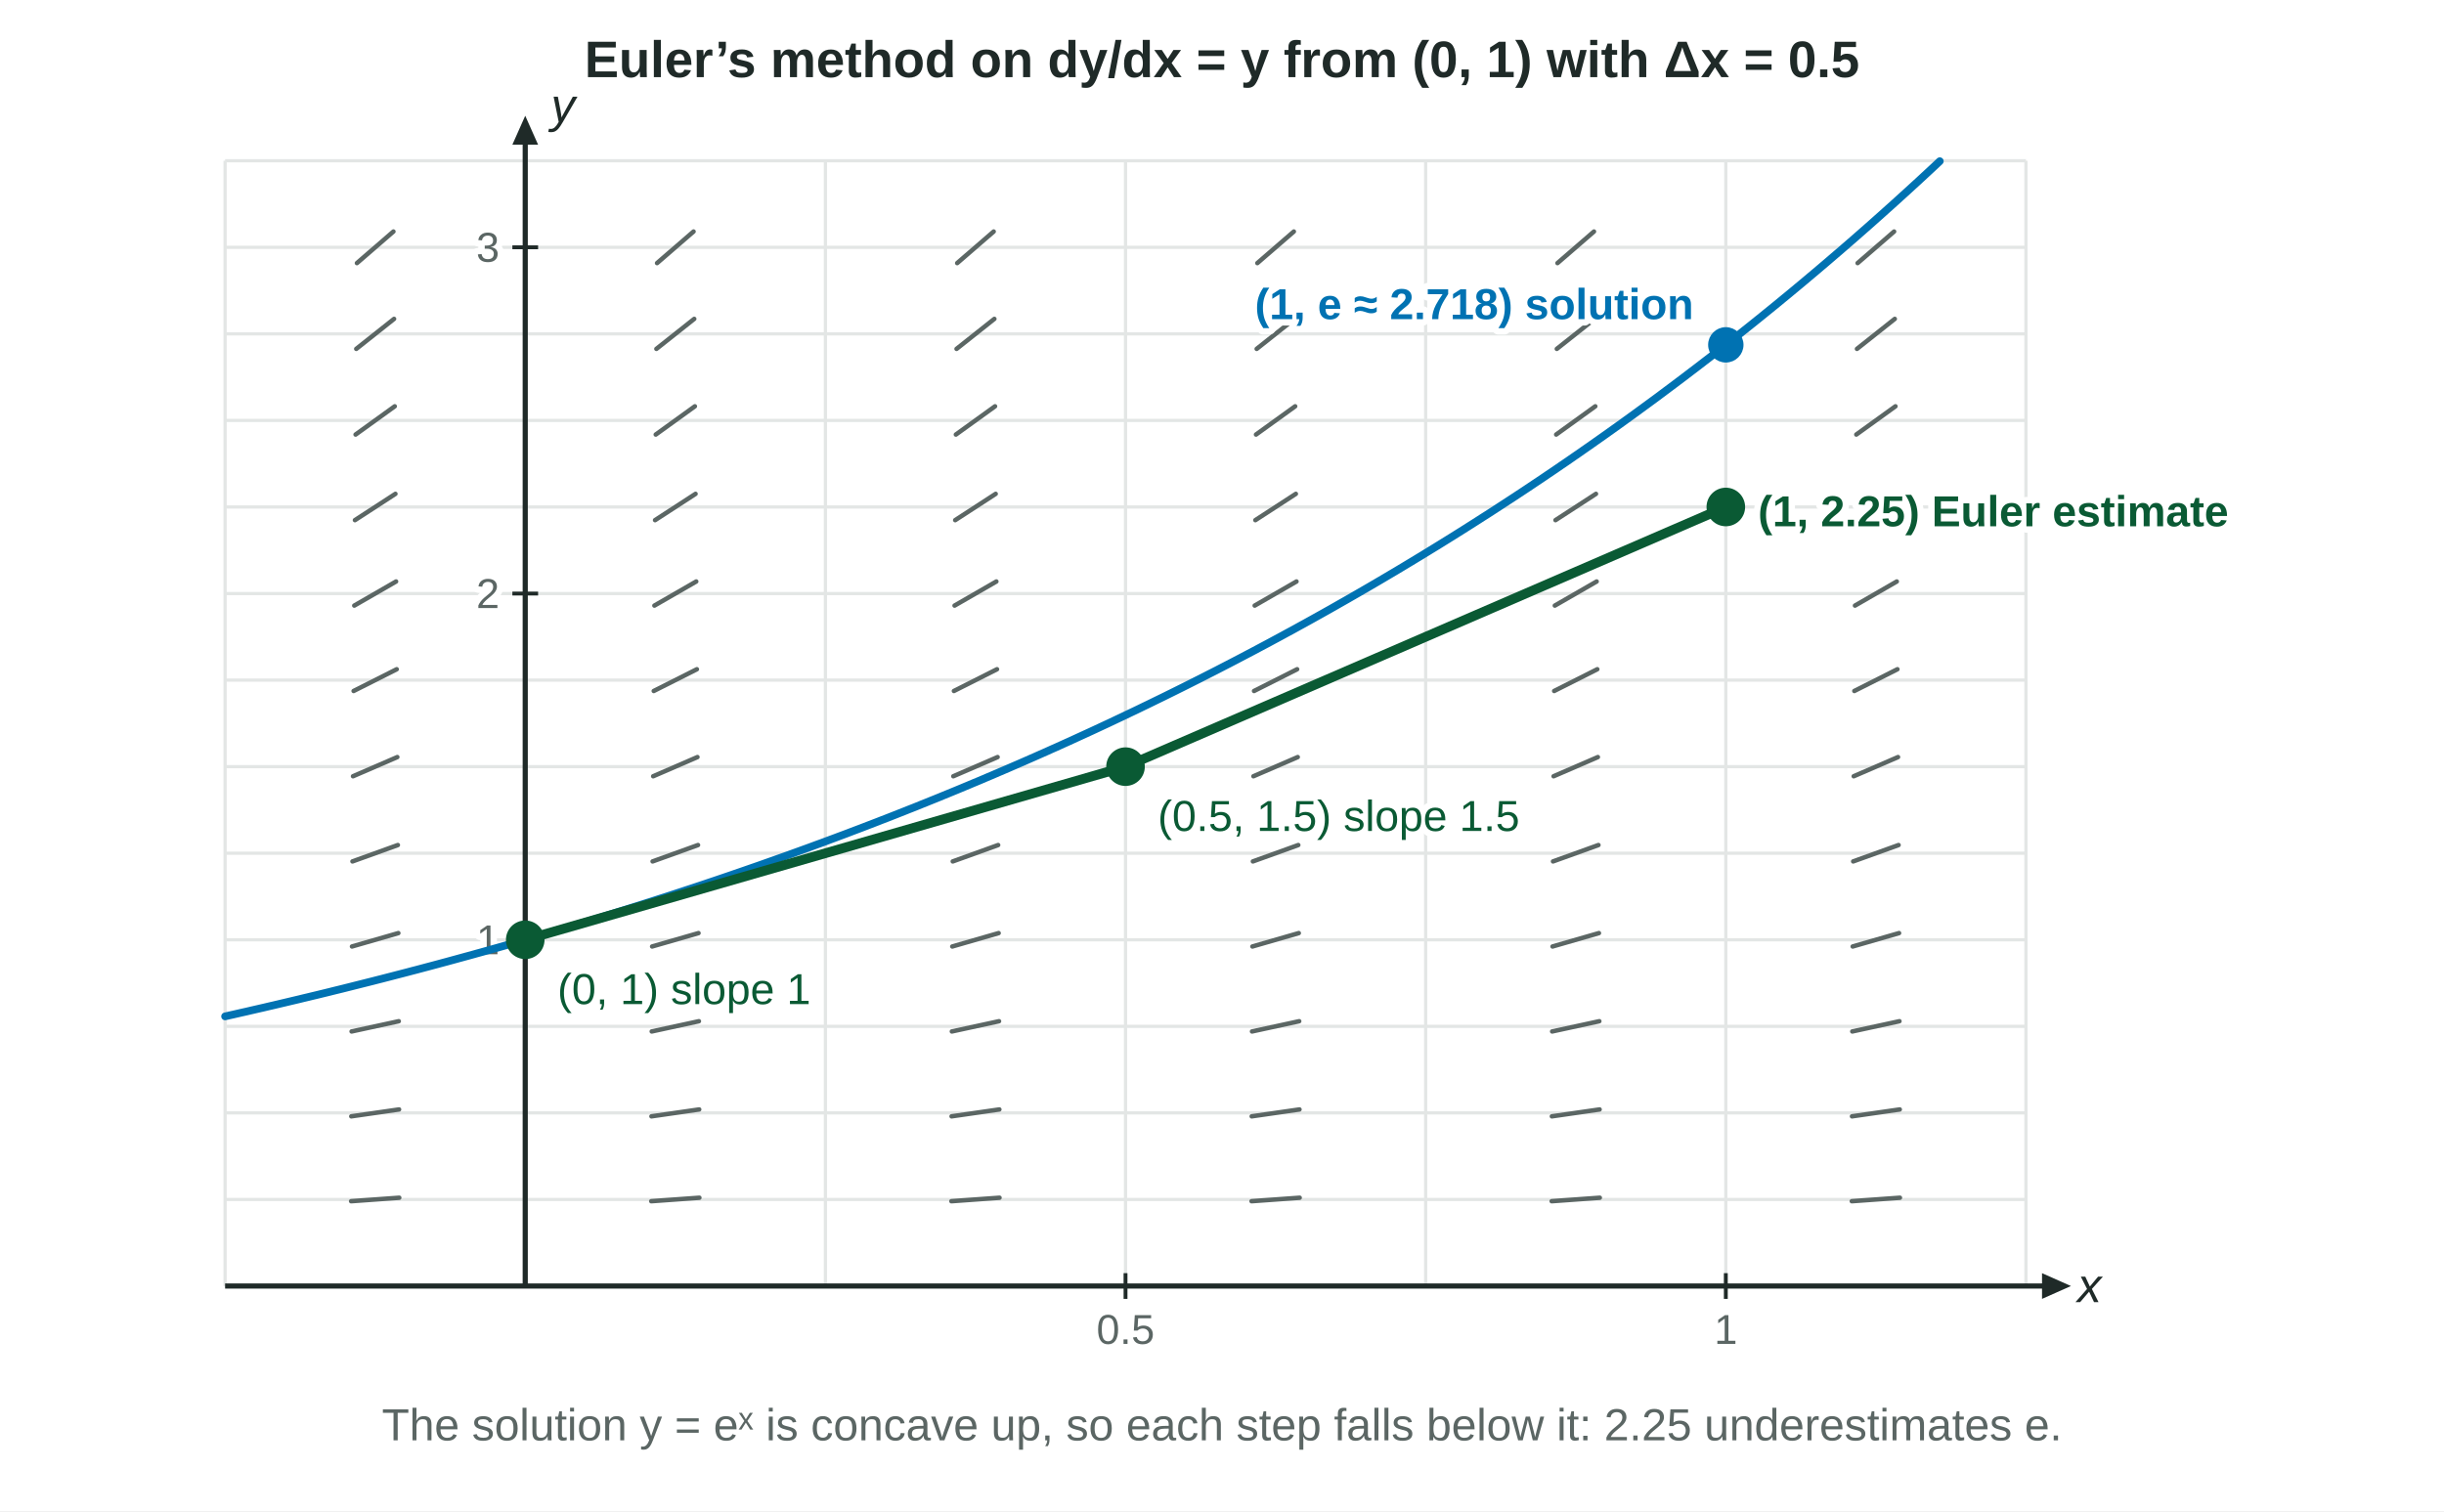
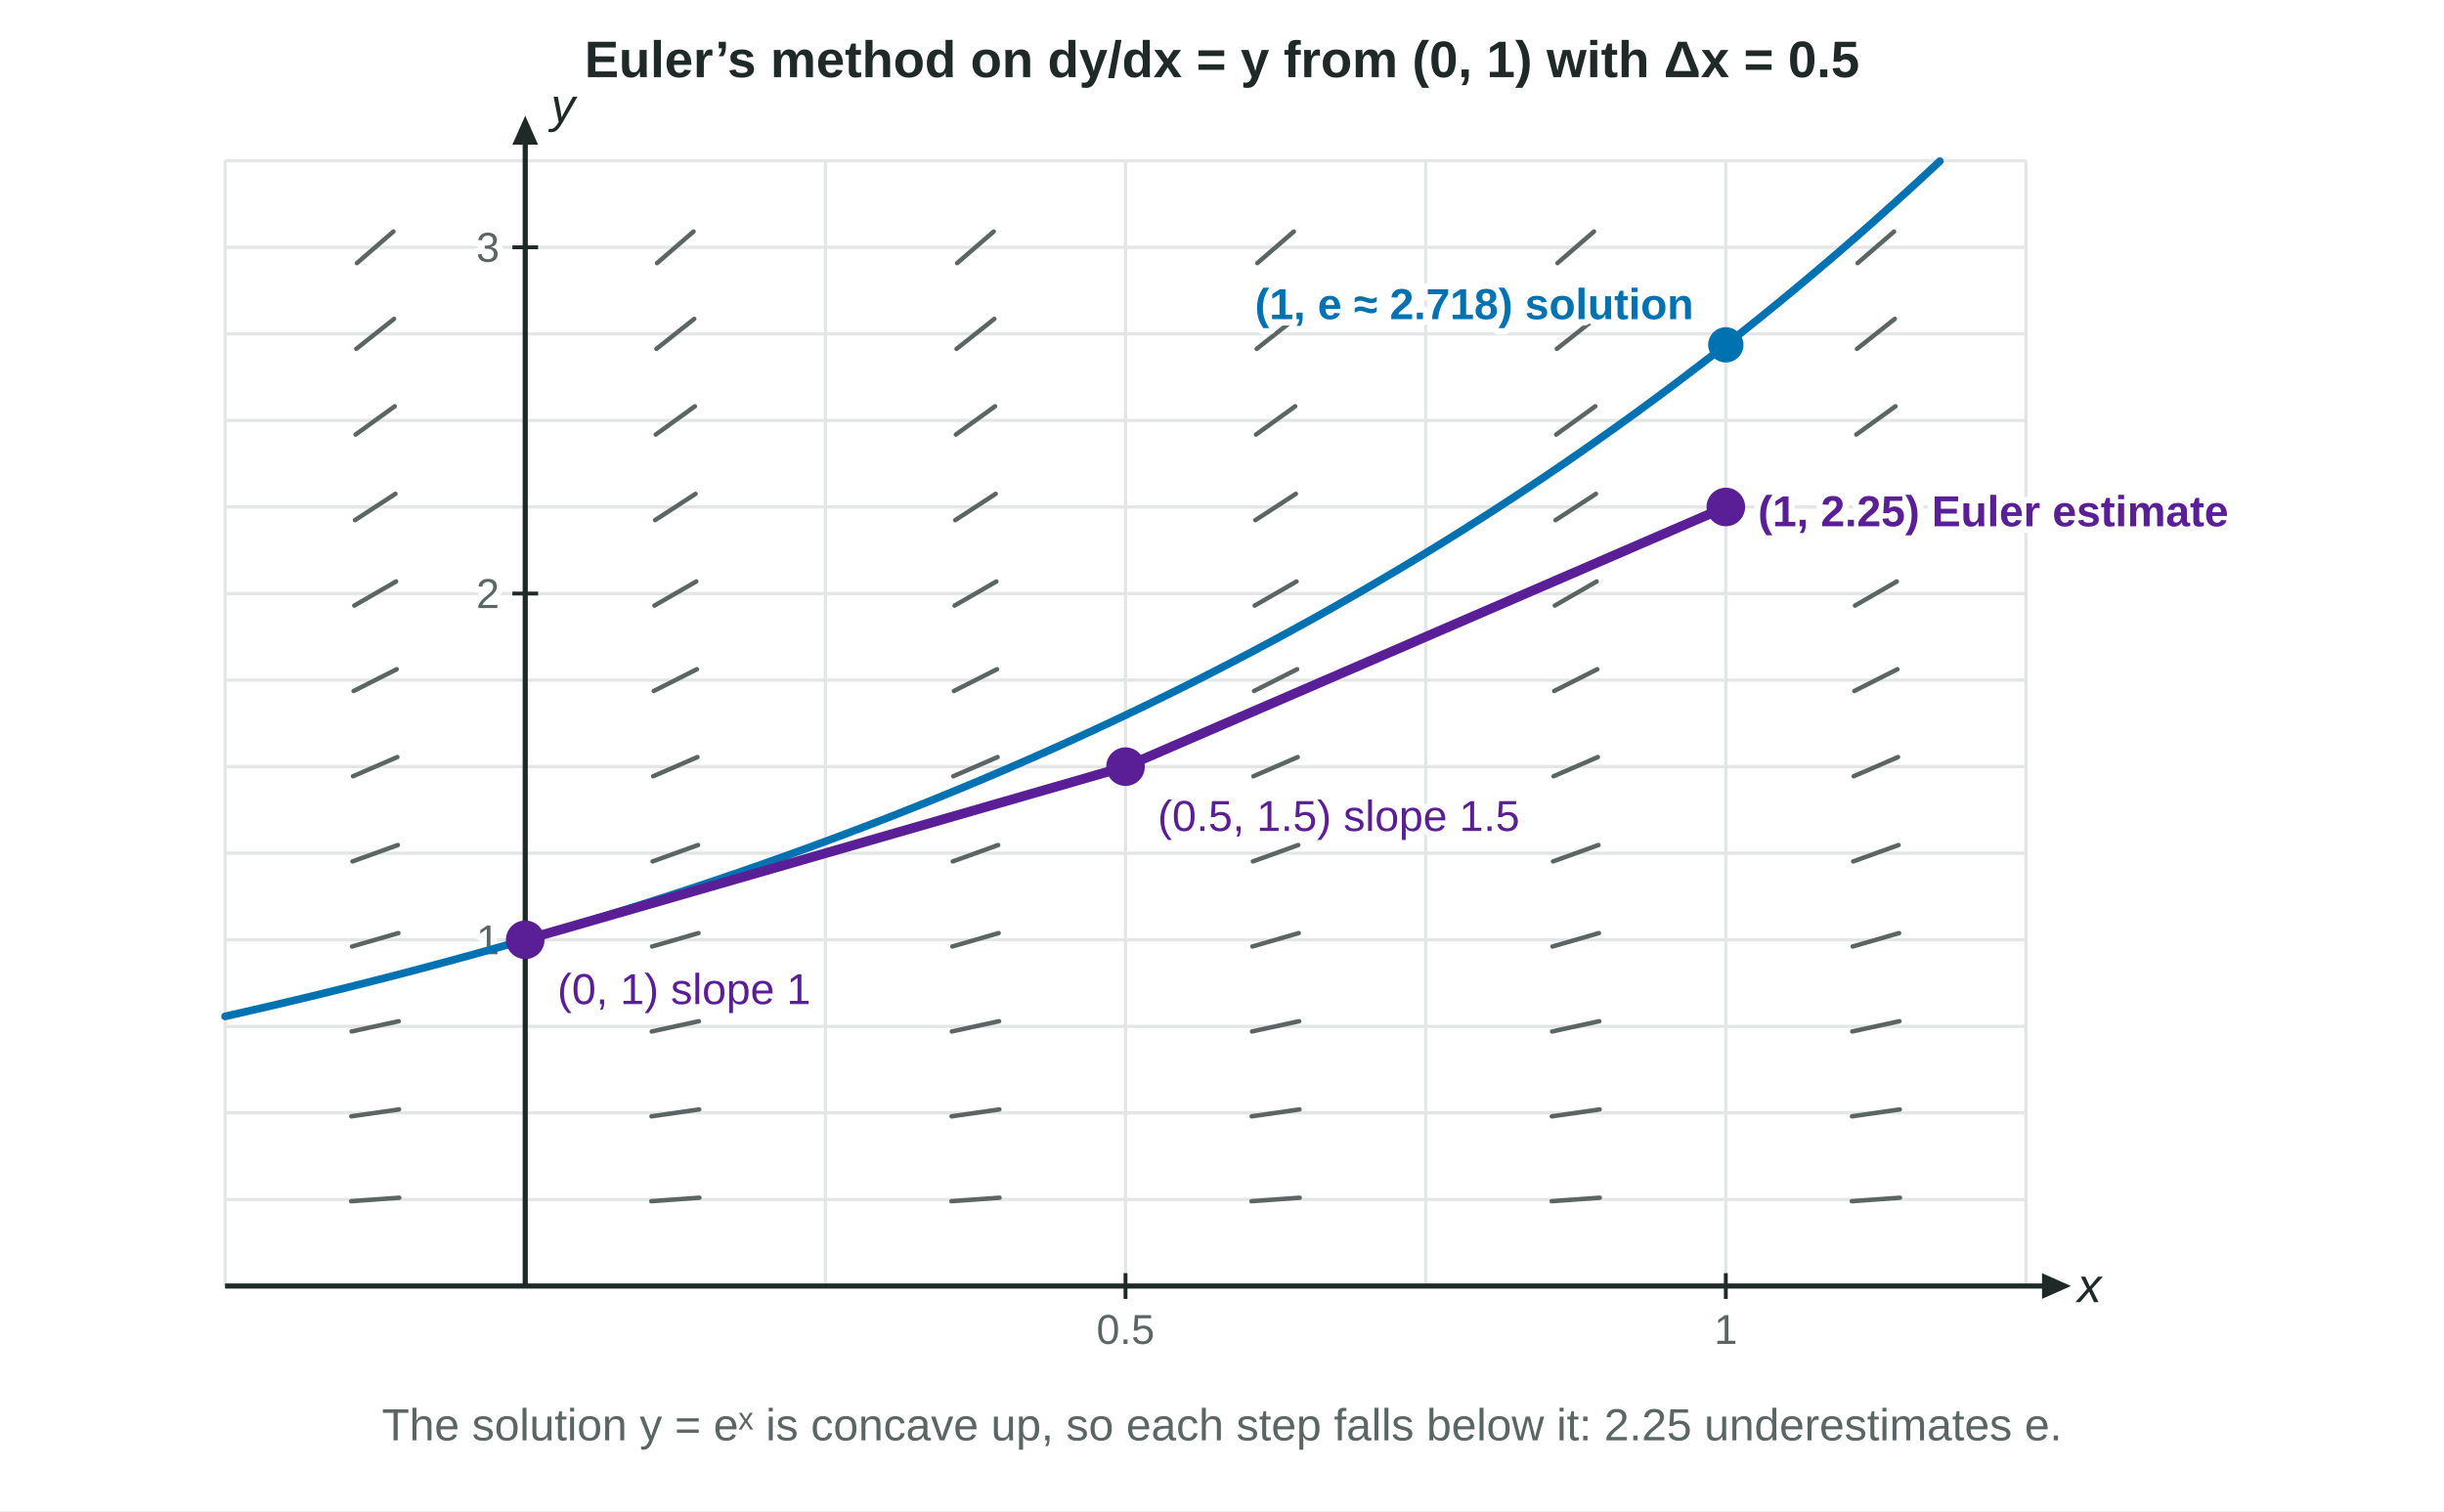
<svg xmlns="http://www.w3.org/2000/svg" viewBox="0 0 760 470" width="760" height="470" role="img" aria-labelledby="eulers-method-steps-t eulers-method-steps-d">
  <rect width="760" height="470" fill="#fff" />
  <g stroke="#E3E6E5" stroke-width="1">
    <line x1="70" y1="50" x2="70" y2="400" />
    <line x1="163.33" y1="50" x2="163.33" y2="400" />
    <line x1="256.67" y1="50" x2="256.67" y2="400" />
    <line x1="350" y1="50" x2="350" y2="400" />
    <line x1="443.33" y1="50" x2="443.33" y2="400" />
    <line x1="536.67" y1="50" x2="536.67" y2="400" />
    <line x1="630" y1="50" x2="630" y2="400" />
    <line x1="70" y1="400" x2="630" y2="400" />
    <line x1="70" y1="373.08" x2="630" y2="373.08" />
    <line x1="70" y1="346.15" x2="630" y2="346.15" />
    <line x1="70" y1="319.23" x2="630" y2="319.23" />
    <line x1="70" y1="292.31" x2="630" y2="292.31" />
    <line x1="70" y1="265.38" x2="630" y2="265.38" />
    <line x1="70" y1="238.46" x2="630" y2="238.46" />
    <line x1="70" y1="211.54" x2="630" y2="211.54" />
    <line x1="70" y1="184.62" x2="630" y2="184.62" />
    <line x1="70" y1="157.69" x2="630" y2="157.69" />
    <line x1="70" y1="130.77" x2="630" y2="130.77" />
    <line x1="70" y1="103.85" x2="630" y2="103.85" />
    <line x1="70" y1="76.92" x2="630" y2="76.92" />
    <line x1="70" y1="50" x2="630" y2="50" />
  </g>
  <g stroke="#5B6664" stroke-width="1.4" stroke-linecap="round">
    <line x1="109.19" y1="373.62" x2="124.15" y2="372.54" />
    <line x1="109.24" y1="347.22" x2="124.09" y2="345.08" />
    <line x1="109.34" y1="320.82" x2="124" y2="317.64" />
    <line x1="109.46" y1="294.39" x2="123.87" y2="290.23" />
    <line x1="109.61" y1="267.93" x2="123.72" y2="262.84" />
    <line x1="109.78" y1="241.44" x2="123.55" y2="235.48" />
    <line x1="109.97" y1="214.92" x2="123.36" y2="208.16" />
    <line x1="110.17" y1="188.36" x2="123.16" y2="180.87" />
    <line x1="110.38" y1="161.78" x2="122.96" y2="153.61" />
    <line x1="110.58" y1="135.16" x2="122.75" y2="126.38" />
    <line x1="110.79" y1="108.51" x2="122.54" y2="99.19" />
    <line x1="111" y1="81.83" x2="122.34" y2="72.02" />
    <line x1="202.52" y1="373.62" x2="217.48" y2="372.54" />
    <line x1="202.58" y1="347.22" x2="217.42" y2="345.08" />
    <line x1="202.67" y1="320.82" x2="217.33" y2="317.64" />
    <line x1="202.79" y1="294.39" x2="217.21" y2="290.23" />
    <line x1="202.94" y1="267.93" x2="217.06" y2="262.84" />
    <line x1="203.12" y1="241.44" x2="216.88" y2="235.48" />
    <line x1="203.3" y1="214.92" x2="216.7" y2="208.16" />
    <line x1="203.5" y1="188.36" x2="216.5" y2="180.87" />
    <line x1="203.71" y1="161.78" x2="216.29" y2="153.61" />
    <line x1="203.92" y1="135.16" x2="216.08" y2="126.38" />
    <line x1="204.12" y1="108.51" x2="215.88" y2="99.19" />
    <line x1="204.33" y1="81.83" x2="215.67" y2="72.02" />
    <line x1="295.85" y1="373.62" x2="310.81" y2="372.54" />
    <line x1="295.91" y1="347.22" x2="310.76" y2="345.08" />
    <line x1="296" y1="320.82" x2="310.66" y2="317.64" />
    <line x1="296.13" y1="294.39" x2="310.54" y2="290.23" />
    <line x1="296.28" y1="267.93" x2="310.39" y2="262.84" />
    <line x1="296.45" y1="241.44" x2="310.22" y2="235.48" />
    <line x1="296.64" y1="214.92" x2="310.03" y2="208.16" />
    <line x1="296.84" y1="188.36" x2="309.83" y2="180.87" />
    <line x1="297.04" y1="161.78" x2="309.62" y2="153.61" />
    <line x1="297.25" y1="135.16" x2="309.42" y2="126.38" />
    <line x1="297.46" y1="108.51" x2="309.21" y2="99.19" />
    <line x1="297.66" y1="81.83" x2="309" y2="72.02" />
    <line x1="389.19" y1="373.62" x2="404.15" y2="372.54" />
    <line x1="389.24" y1="347.22" x2="404.09" y2="345.08" />
    <line x1="389.34" y1="320.82" x2="404" y2="317.64" />
    <line x1="389.46" y1="294.39" x2="403.87" y2="290.23" />
    <line x1="389.61" y1="267.93" x2="403.72" y2="262.84" />
    <line x1="389.78" y1="241.44" x2="403.55" y2="235.48" />
    <line x1="389.97" y1="214.92" x2="403.36" y2="208.16" />
    <line x1="390.17" y1="188.36" x2="403.16" y2="180.87" />
    <line x1="390.38" y1="161.78" x2="402.96" y2="153.61" />
    <line x1="390.58" y1="135.16" x2="402.75" y2="126.38" />
    <line x1="390.79" y1="108.51" x2="402.54" y2="99.19" />
    <line x1="391" y1="81.83" x2="402.34" y2="72.02" />
    <line x1="482.52" y1="373.62" x2="497.48" y2="372.54" />
    <line x1="482.58" y1="347.22" x2="497.42" y2="345.08" />
    <line x1="482.67" y1="320.82" x2="497.33" y2="317.64" />
    <line x1="482.79" y1="294.39" x2="497.21" y2="290.23" />
    <line x1="482.94" y1="267.93" x2="497.06" y2="262.84" />
    <line x1="483.12" y1="241.44" x2="496.88" y2="235.48" />
    <line x1="483.3" y1="214.92" x2="496.7" y2="208.16" />
    <line x1="483.5" y1="188.36" x2="496.5" y2="180.87" />
    <line x1="483.71" y1="161.78" x2="496.29" y2="153.61" />
    <line x1="483.92" y1="135.16" x2="496.08" y2="126.38" />
    <line x1="484.12" y1="108.51" x2="495.88" y2="99.19" />
    <line x1="484.33" y1="81.83" x2="495.67" y2="72.02" />
    <line x1="575.85" y1="373.62" x2="590.81" y2="372.54" />
    <line x1="575.91" y1="347.22" x2="590.76" y2="345.08" />
    <line x1="576" y1="320.82" x2="590.66" y2="317.64" />
    <line x1="576.13" y1="294.39" x2="590.54" y2="290.23" />
    <line x1="576.28" y1="267.93" x2="590.39" y2="262.84" />
    <line x1="576.45" y1="241.44" x2="590.22" y2="235.48" />
    <line x1="576.64" y1="214.92" x2="590.03" y2="208.16" />
    <line x1="576.84" y1="188.36" x2="589.83" y2="180.87" />
    <line x1="577.04" y1="161.78" x2="589.62" y2="153.61" />
    <line x1="577.25" y1="135.16" x2="589.42" y2="126.38" />
    <line x1="577.46" y1="108.51" x2="589.21" y2="99.19" />
    <line x1="577.66" y1="81.83" x2="589" y2="72.02" />
  </g>
  <g stroke="#1F2A28" stroke-width="1.6">
    <line x1="70" y1="400" x2="638" y2="400" />
    <line x1="163.33" y1="400" x2="163.33" y2="42" />
  </g>
  <polygon fill="#1F2A28" points="644,400 635,396 635,404" />
  <polygon fill="#1F2A28" points="163.33,36 159.33,45 167.33,45" />
  <line x1="350" y1="396" x2="350" y2="404" stroke="#1F2A28" stroke-width="1.2" />
  <text x="350" y="418" font-family="Arial, Helvetica, sans-serif" font-size="13" fill="#5B6664" text-anchor="middle" font-weight="normal" paint-order="stroke" stroke="#fff" stroke-width="4" stroke-linejoin="round">
    <tspan>0.5</tspan>
  </text>
  <line x1="536.67" y1="396" x2="536.67" y2="404" stroke="#1F2A28" stroke-width="1.2" />
  <text x="536.67" y="418" font-family="Arial, Helvetica, sans-serif" font-size="13" fill="#5B6664" text-anchor="middle" font-weight="normal" paint-order="stroke" stroke="#fff" stroke-width="4" stroke-linejoin="round">
    <tspan>1</tspan>
  </text>
  <line x1="159.33" y1="292.31" x2="167.33" y2="292.31" stroke="#1F2A28" stroke-width="1.2" />
  <text x="155.33" y="296.81" font-family="Arial, Helvetica, sans-serif" font-size="13" fill="#5B6664" text-anchor="end" font-weight="normal" paint-order="stroke" stroke="#fff" stroke-width="4" stroke-linejoin="round">
    <tspan>1</tspan>
  </text>
  <line x1="159.33" y1="184.62" x2="167.33" y2="184.62" stroke="#1F2A28" stroke-width="1.2" />
  <text x="155.33" y="189.12" font-family="Arial, Helvetica, sans-serif" font-size="13" fill="#5B6664" text-anchor="end" font-weight="normal" paint-order="stroke" stroke="#fff" stroke-width="4" stroke-linejoin="round">
    <tspan>2</tspan>
  </text>
  <line x1="159.33" y1="76.92" x2="167.33" y2="76.92" stroke="#1F2A28" stroke-width="1.2" />
  <text x="155.33" y="81.42" font-family="Arial, Helvetica, sans-serif" font-size="13" fill="#5B6664" text-anchor="end" font-weight="normal" paint-order="stroke" stroke="#fff" stroke-width="4" stroke-linejoin="round">
    <tspan>3</tspan>
  </text>
  <text x="646" y="405" font-family="Arial, Helvetica, sans-serif" font-size="15" fill="#1F2A28" text-anchor="start" font-weight="normal">
    <tspan font-style="italic">x</tspan>
  </text>
  <text x="171.33" y="38" font-family="Arial, Helvetica, sans-serif" font-size="15" fill="#1F2A28" text-anchor="start" font-weight="normal">
    <tspan font-style="italic">y</tspan>
  </text>
  <path d="M70 316.13L71.35 315.82L72.71 315.52L74.06 315.21L75.41 314.9L76.77 314.6L78.12 314.28L79.47 313.97L80.83 313.66L82.18 313.35L83.53 313.03L84.89 312.72L86.24 312.4L87.59 312.08L88.95 311.76L90.3 311.44L91.65 311.12L93.01 310.8L94.36 310.47L95.71 310.15L97.07 309.82L98.42 309.5L99.77 309.17L101.13 308.84L102.48 308.51L103.83 308.17L105.19 307.84L106.54 307.51L107.89 307.17L109.25 306.83L110.6 306.49L111.95 306.15L113.31 305.81L114.66 305.47L116.01 305.13L117.37 304.78L118.72 304.44L120.07 304.09L121.43 303.74L122.78 303.39L124.13 303.04L125.49 302.69L126.84 302.34L128.19 301.98L129.55 301.63L130.9 301.27L132.25 300.91L133.61 300.55L134.96 300.19L136.31 299.83L137.67 299.46L139.02 299.1L140.37 298.73L141.73 298.36L143.08 297.99L144.43 297.62L145.79 297.25L147.14 296.88L148.49 296.5L149.85 296.13L151.2 295.75L152.55 295.37L153.91 294.99L155.26 294.61L156.61 294.23L157.97 293.84L159.32 293.46L160.67 293.07L162.03 292.68L163.38 292.29L164.73 291.9L166.09 291.51L167.44 291.12L168.79 290.72L170.15 290.32L171.5 289.93L172.85 289.53L174.21 289.13L175.56 288.72L176.91 288.32L178.27 287.91L179.62 287.51L180.97 287.1L182.33 286.69L183.68 286.28L185.03 285.86L186.39 285.45L187.74 285.03L189.09 284.61L190.45 284.2L191.8 283.77L193.15 283.35L194.51 282.93L195.86 282.5L197.21 282.08L198.57 281.65L199.92 281.22L201.27 280.79L202.63 280.36L203.98 279.92L205.33 279.48L206.69 279.05L208.04 278.61L209.39 278.17L210.75 277.72L212.1 277.28L213.45 276.83L214.81 276.39L216.16 275.94L217.51 275.49L218.87 275.04L220.22 274.58L221.57 274.13L222.93 273.67L224.28 273.21L225.63 272.75L226.99 272.29L228.34 271.82L229.69 271.36L231.05 270.89L232.4 270.42L233.75 269.95L235.11 269.48L236.46 269.01L237.81 268.53L239.17 268.05L240.52 267.57L241.87 267.09L243.23 266.61L244.58 266.13L245.93 265.64L247.29 265.15L248.64 264.66L249.99 264.17L251.35 263.68L252.7 263.18L254.05 262.68L255.41 262.19L256.76 261.69L258.11 261.18L259.47 260.68L260.82 260.17L262.17 259.67L263.53 259.16L264.88 258.64L266.23 258.13L267.59 257.62L268.94 257.1L270.29 256.58L271.65 256.06L273 255.54L274.35 255.01L275.71 254.49L277.06 253.96L278.41 253.43L279.77 252.89L281.12 252.36L282.47 251.82L283.83 251.29L285.18 250.75L286.53 250.2L287.89 249.66L289.24 249.11L290.59 248.57L291.95 248.02L293.3 247.46L294.65 246.91L296.01 246.35L297.36 245.8L298.71 245.24L300.07 244.67L301.42 244.11L302.77 243.54L304.13 242.98L305.48 242.41L306.83 241.83L308.19 241.26L309.54 240.68L310.89 240.1L312.25 239.52L313.6 238.94L314.95 238.35L316.31 237.77L317.66 237.18L319.01 236.59L320.37 235.99L321.72 235.4L323.07 234.8L324.43 234.2L325.78 233.6L327.13 232.99L328.49 232.39L329.84 231.78L331.19 231.17L332.55 230.56L333.9 229.94L335.25 229.32L336.61 228.7L337.96 228.08L339.31 227.46L340.67 226.83L342.02 226.2L343.37 225.57L344.73 224.94L346.08 224.3L347.43 223.66L348.79 223.02L350.14 222.38L351.49 221.73L352.85 221.09L354.2 220.44L355.55 219.78L356.91 219.13L358.26 218.47L359.61 217.81L360.97 217.15L362.32 216.49L363.67 215.82L365.03 215.15L366.38 214.48L367.73 213.81L369.09 213.13L370.44 212.45L371.79 211.77L373.15 211.09L374.5 210.4L375.85 209.71L377.21 209.02L378.56 208.33L379.91 207.63L381.27 206.93L382.62 206.23L383.97 205.53L385.33 204.82L386.68 204.11L388.03 203.4L389.39 202.69L390.74 201.97L392.09 201.25L393.45 200.53L394.8 199.81L396.15 199.08L397.51 198.35L398.86 197.62L400.21 196.88L401.57 196.15L402.92 195.41L404.27 194.66L405.63 193.92L406.98 193.17L408.33 192.42L409.69 191.66L411.04 190.91L412.39 190.15L413.75 189.39L415.1 188.62L416.45 187.85L417.81 187.08L419.16 186.31L420.51 185.53L421.87 184.75L423.22 183.97L424.57 183.19L425.93 182.4L427.28 181.61L428.63 180.82L429.99 180.02L431.34 179.22L432.69 178.42L434.05 177.62L435.4 176.81L436.75 176L438.11 175.18L439.46 174.37L440.81 173.55L442.17 172.73L443.52 171.9L444.87 171.07L446.23 170.24L447.58 169.41L448.93 168.57L450.29 167.73L451.64 166.89L452.99 166.04L454.35 165.19L455.7 164.34L457.05 163.48L458.41 162.62L459.76 161.76L461.11 160.89L462.47 160.03L463.82 159.16L465.17 158.28L466.53 157.4L467.88 156.52L469.23 155.64L470.59 154.75L471.94 153.86L473.29 152.97L474.65 152.07L476 151.17L477.35 150.26L478.71 149.36L480.06 148.45L481.41 147.53L482.77 146.62L484.12 145.7L485.47 144.77L486.83 143.85L488.18 142.92L489.53 141.98L490.89 141.05L492.24 140.1L493.59 139.16L494.95 138.21L496.3 137.26L497.65 136.31L499.01 135.35L500.36 134.39L501.71 133.43L503.07 132.46L504.42 131.49L505.77 130.51L507.13 129.53L508.48 128.55L509.83 127.56L511.19 126.57L512.54 125.58L513.89 124.59L515.25 123.59L516.6 122.58L517.95 121.57L519.31 120.56L520.66 119.55L522.01 118.53L523.37 117.51L524.72 116.48L526.07 115.45L527.43 114.42L528.78 113.38L530.13 112.34L531.49 111.3L532.84 110.25L534.19 109.19L535.55 108.14L536.9 107.08L538.25 106.02L539.61 104.95L540.96 103.88L542.31 102.8L543.67 101.72L545.02 100.64L546.37 99.55L547.73 98.46L549.08 97.36L550.43 96.27L551.79 95.16L553.14 94.06L554.49 92.94L555.85 91.83L557.2 90.71L558.55 89.59L559.91 88.46L561.26 87.33L562.61 86.19L563.97 85.05L565.32 83.91L566.67 82.76L568.03 81.61L569.38 80.45L570.73 79.29L572.09 78.13L573.44 76.96L574.79 75.79L576.15 74.61L577.5 73.43L578.85 72.24L580.21 71.05L581.56 69.86L582.91 68.66L584.27 67.45L585.62 66.25L586.97 65.03L588.33 63.82L589.68 62.6L591.03 61.37L592.39 60.14L593.74 58.91L595.09 57.67L596.45 56.43L597.8 55.18L599.15 53.93L600.51 52.67L601.86 51.41L603.21 50.14" fill="none" stroke="#0072B2" stroke-width="2.4" stroke-linejoin="round" stroke-linecap="round" />
-   <line x1="163.33" y1="292.31" x2="350" y2="238.46" stroke="#0A5A34" stroke-width="3" stroke-linecap="round" />
-   <line x1="350" y1="238.46" x2="536.67" y2="157.69" stroke="#0A5A34" stroke-width="3" stroke-linecap="round" />
-   <circle cx="163.33" cy="292.31" r="5" fill="#0A5A34" stroke="#0A5A34" stroke-width="2" />
-   <circle cx="350" cy="238.46" r="5" fill="#0A5A34" stroke="#0A5A34" stroke-width="2" />
-   <circle cx="536.67" cy="157.69" r="5" fill="#0A5A34" stroke="#0A5A34" stroke-width="2" />
+   <line x1="163.33" y1="292.31" x2="350" y2="238.46" stroke="#5A1E96" stroke-width="3" stroke-linecap="round" />
+   <line x1="350" y1="238.46" x2="536.67" y2="157.69" stroke="#5A1E96" stroke-width="3" stroke-linecap="round" />
+   <circle cx="163.33" cy="292.31" r="5" fill="#5A1E96" stroke="#5A1E96" stroke-width="2" />
+   <circle cx="350" cy="238.46" r="5" fill="#5A1E96" stroke="#5A1E96" stroke-width="2" />
+   <circle cx="536.67" cy="157.69" r="5" fill="#5A1E96" stroke="#5A1E96" stroke-width="2" />
  <circle cx="536.67" cy="107.26" r="4.5" fill="#0072B2" stroke="#0072B2" stroke-width="2" />
-   <text x="173.33" y="312.31" font-family="Arial, Helvetica, sans-serif" font-size="13.5" fill="#0A5A34" text-anchor="start" font-weight="normal" paint-order="stroke" stroke="#fff" stroke-width="4" stroke-linejoin="round">
+   <text x="173.33" y="312.31" font-family="Arial, Helvetica, sans-serif" font-size="13.5" fill="#5A1E96" text-anchor="start" font-weight="normal" paint-order="stroke" stroke="#fff" stroke-width="4" stroke-linejoin="round">
    <tspan>(0, 1)  slope 1</tspan>
  </text>
-   <text x="360" y="258.46" font-family="Arial, Helvetica, sans-serif" font-size="13.5" fill="#0A5A34" text-anchor="start" font-weight="normal" paint-order="stroke" stroke="#fff" stroke-width="4" stroke-linejoin="round">
+   <text x="360" y="258.46" font-family="Arial, Helvetica, sans-serif" font-size="13.5" fill="#5A1E96" text-anchor="start" font-weight="normal" paint-order="stroke" stroke="#fff" stroke-width="4" stroke-linejoin="round">
    <tspan>(0.5, 1.5)  slope 1.5</tspan>
  </text>
-   <text x="546.67" y="163.69" font-family="Arial, Helvetica, sans-serif" font-size="13.5" fill="#0A5A34" text-anchor="start" font-weight="bold" paint-order="stroke" stroke="#fff" stroke-width="4" stroke-linejoin="round">
+   <text x="546.67" y="163.69" font-family="Arial, Helvetica, sans-serif" font-size="13.5" fill="#5A1E96" text-anchor="start" font-weight="bold" paint-order="stroke" stroke="#fff" stroke-width="4" stroke-linejoin="round">
    <tspan>(1, 2.25)  Euler estimate</tspan>
  </text>
  <text x="526.67" y="99.26" font-family="Arial, Helvetica, sans-serif" font-size="13.5" fill="#0072B2" text-anchor="end" font-weight="bold" paint-order="stroke" stroke="#fff" stroke-width="4" stroke-linejoin="round">
    <tspan>(1, e ≈ 2.718)  solution</tspan>
  </text>
  <text x="380" y="24" font-family="Arial, Helvetica, sans-serif" font-size="16" fill="#1F2A28" text-anchor="middle" font-weight="bold">
    <tspan>Euler’s method on dy/dx = y from (0, 1) with Δx = 0.5</tspan>
  </text>
  <text x="380" y="448" font-family="Arial, Helvetica, sans-serif" font-size="14" fill="#5B6664" text-anchor="middle" font-weight="normal">
    <tspan>The solution y = eˣ is concave up, so each step falls below it: 2.25 underestimates e.</tspan>
  </text>
</svg>
